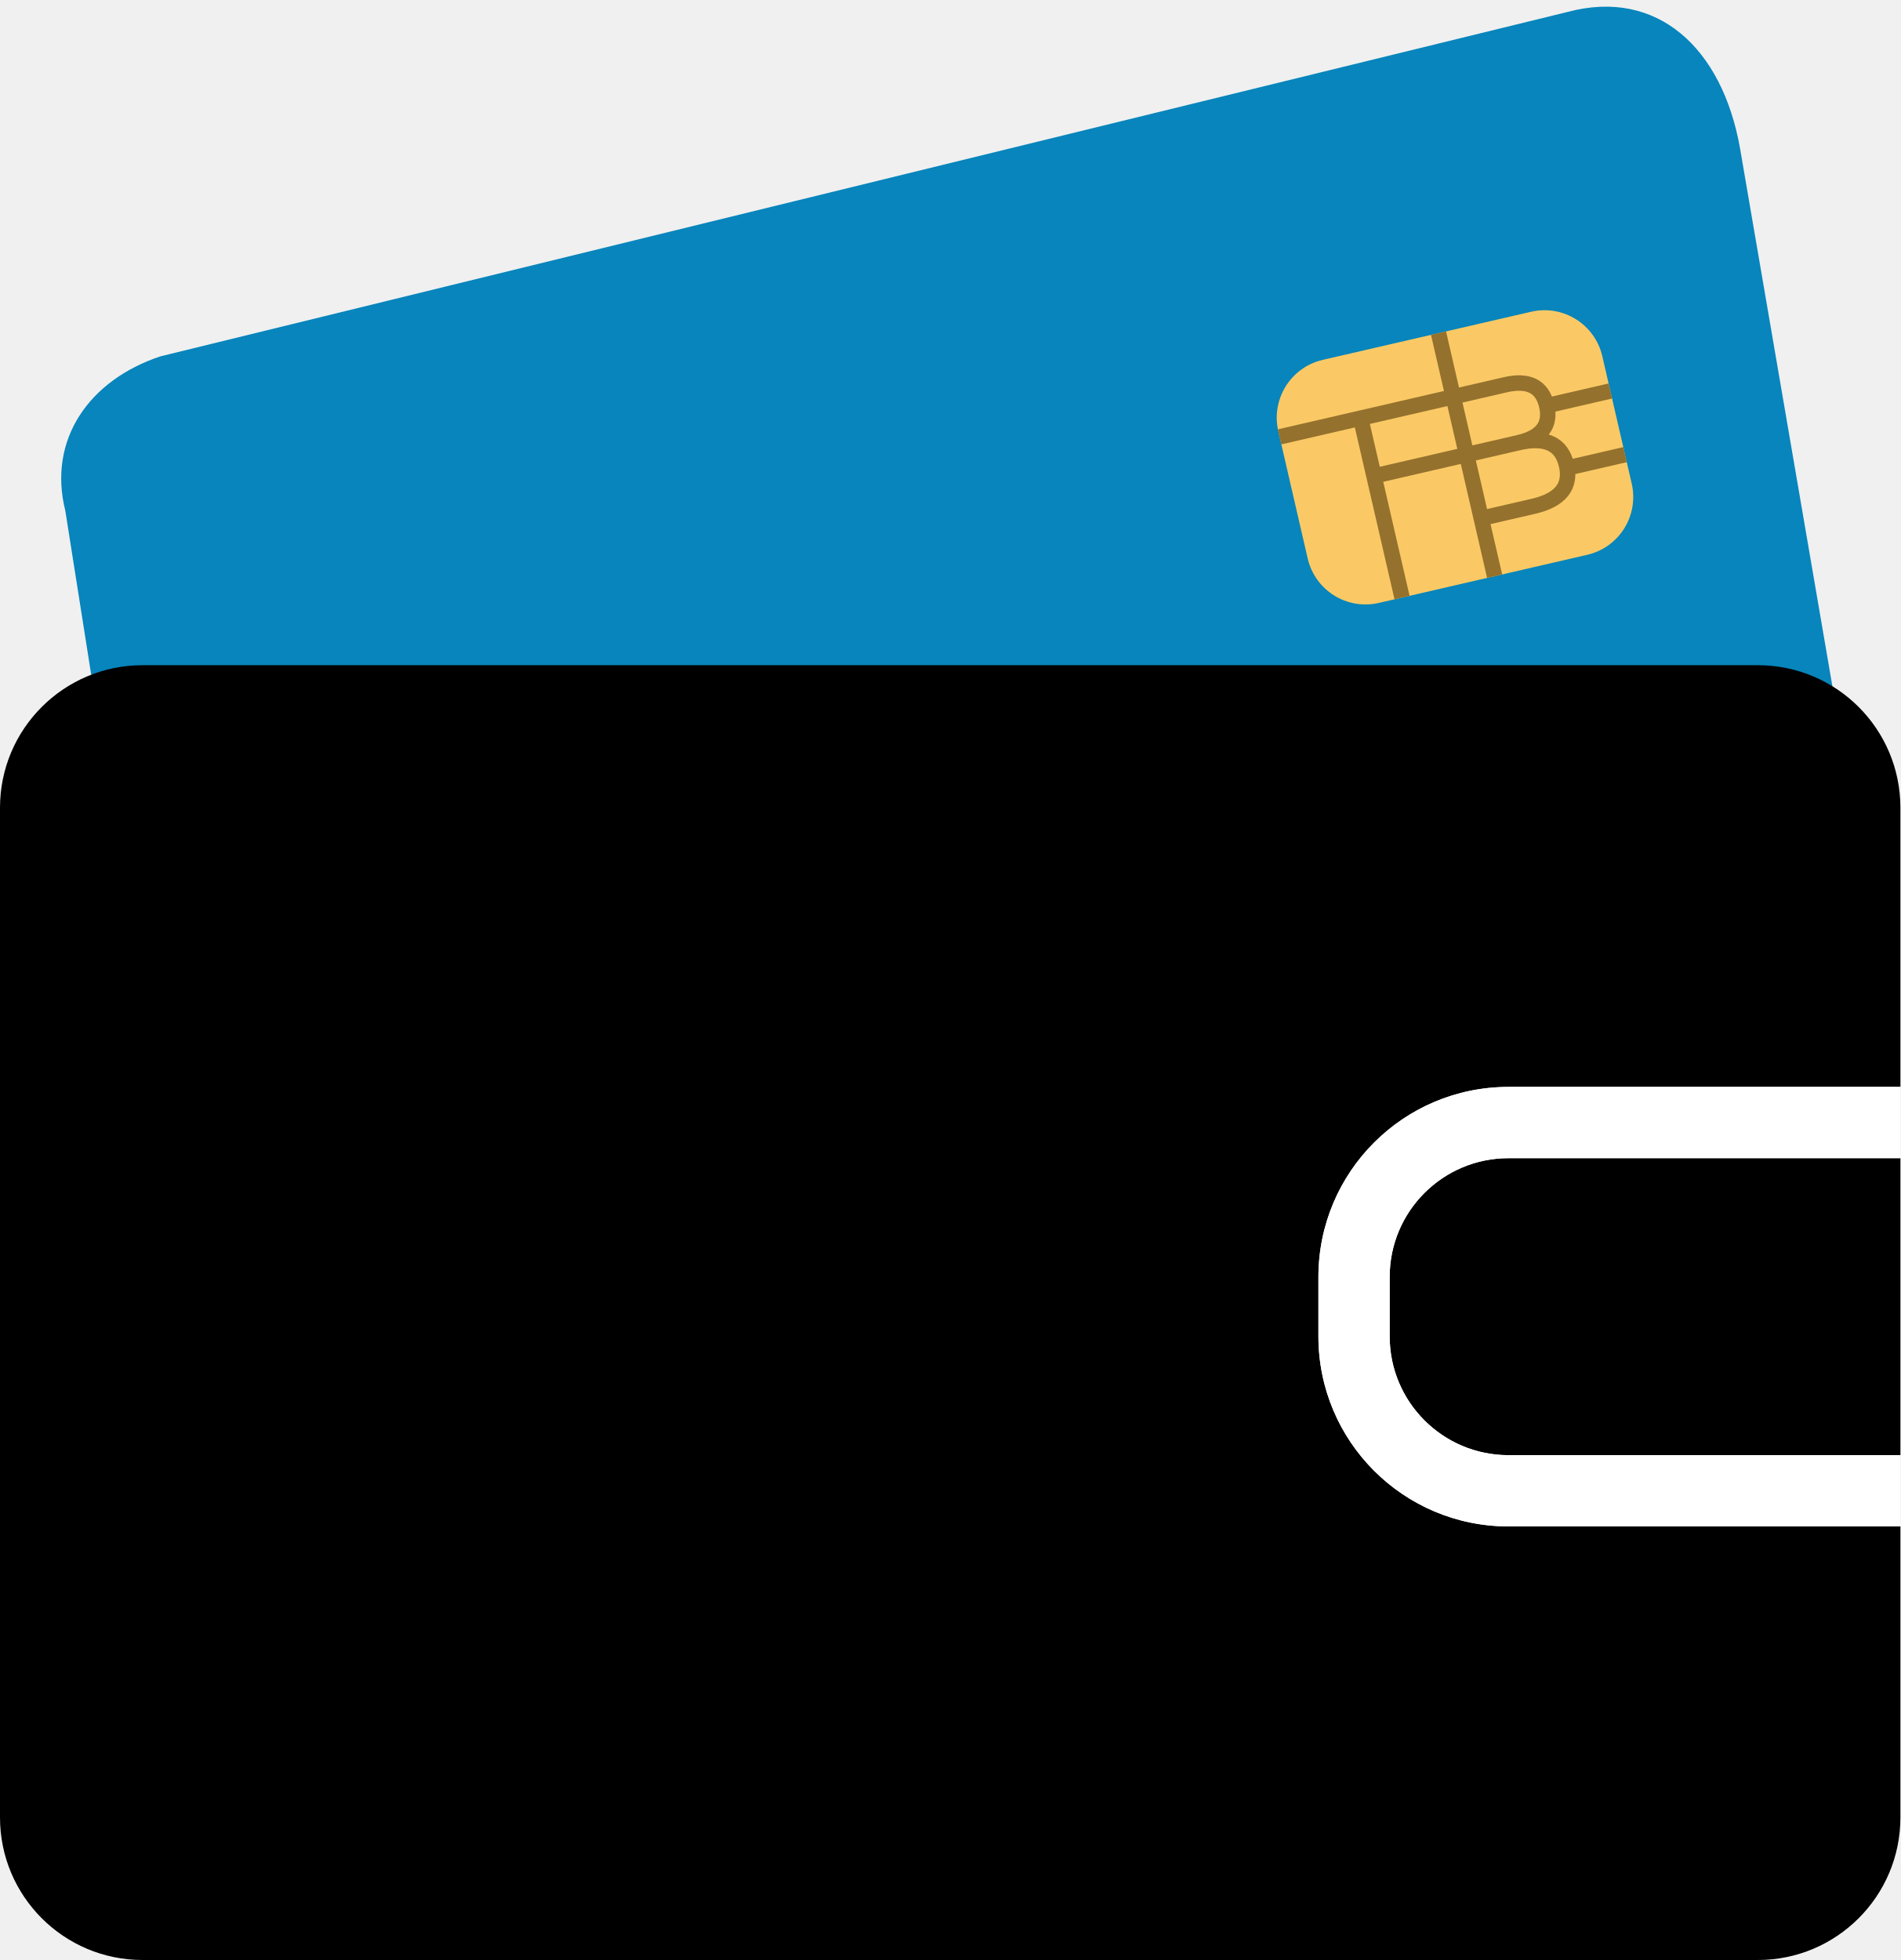
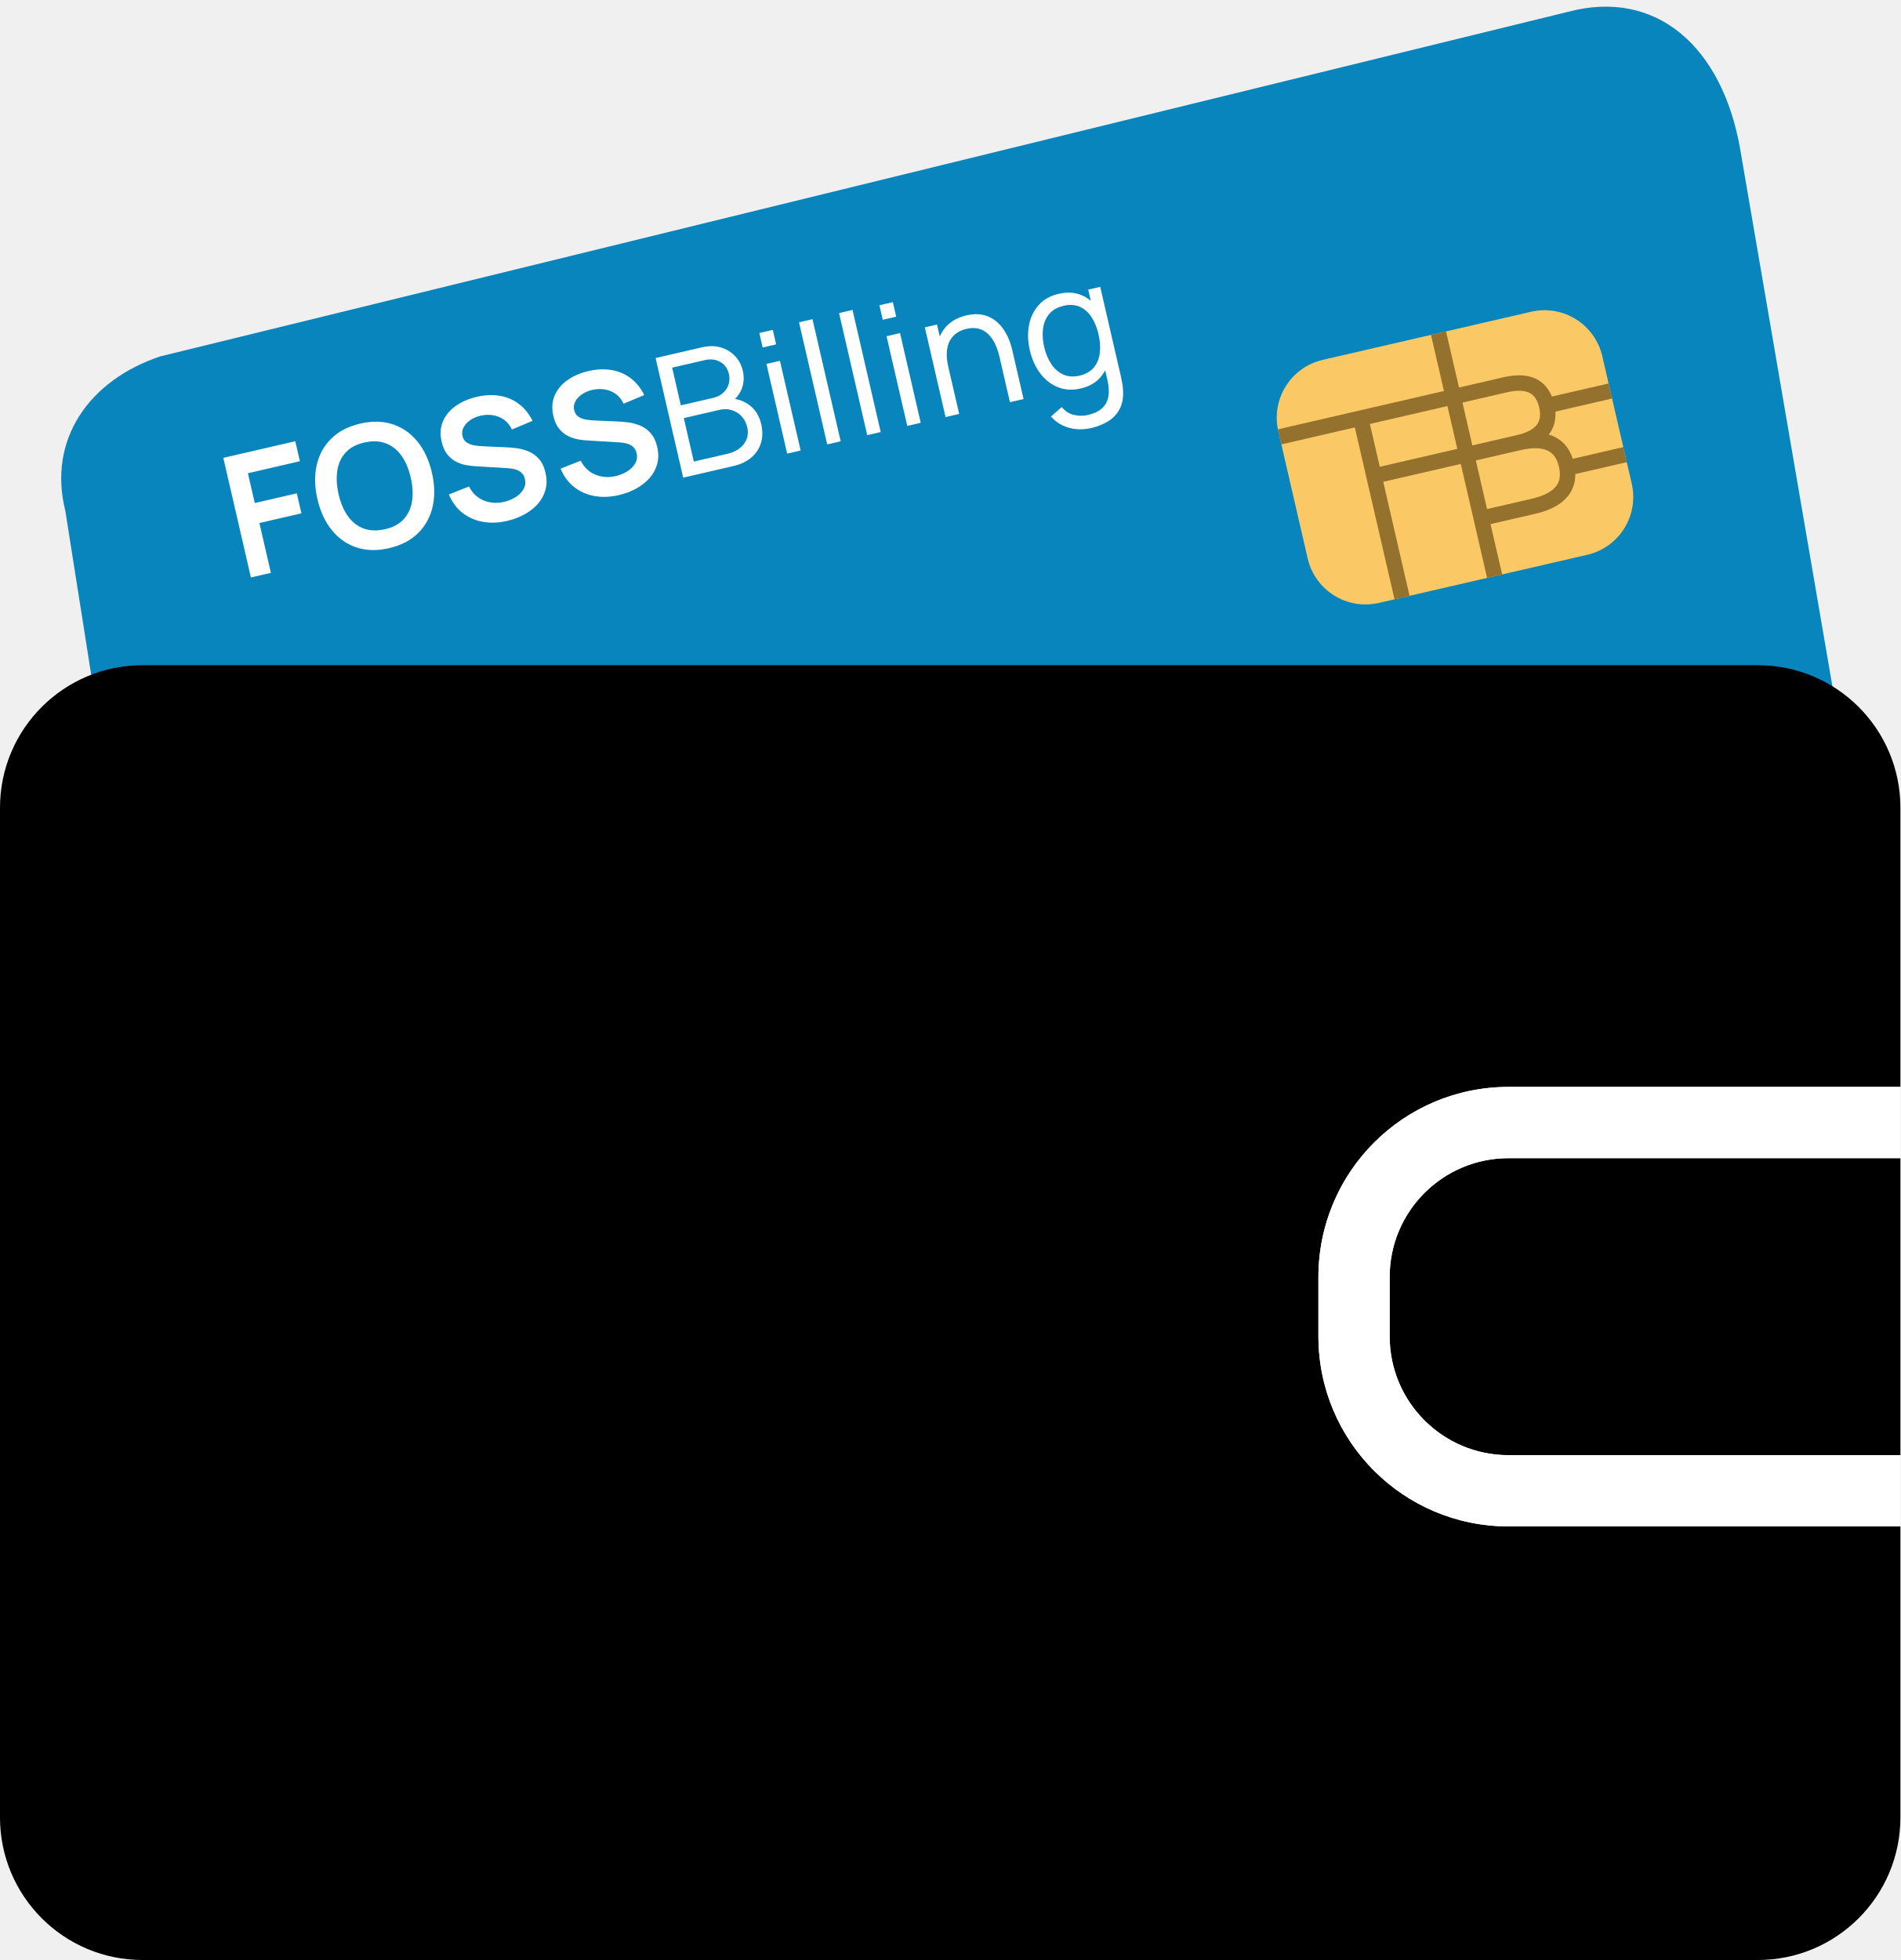
<svg xmlns="http://www.w3.org/2000/svg" id="svg1" width="320" height="330" version="1.1" viewBox="0 0 320 330">
  <defs id="defs1">
    <clipPath id="clipPath4" clipPathUnits="userSpaceOnUse">
      <path id="path4" d="m 1670.53,2020.59 263.08,60.74 c 40.36,9.32 80.63,-15.85 89.95,-56.2 l 37.12,-160.77 c 9.31,-40.36 -15.85,-80.64 -56.21,-89.95 L 1741.39,1713.67 c -40.36,-9.32 -80.63,15.85 -89.95,56.21 l -37.12,160.76 c -9.31,40.36 15.85,80.64 56.21,89.95 z" />
    </clipPath>
  </defs>
  <g id="g1">
    <path id="path1" fill="#0785bc" fill-opacity="1" fill-rule="nonzero" stroke="none" d="M 202.5,2025 1980,2460 c 112.5,30 195,-45 217.5,-172.5 L 2325,1545 H 127.5 l -45,285 c -22.5,90 30,165 120,195" transform="matrix(0.1333333,0,0,-0.1333333,0,330)" />
    <path id="path2" fill="#fac965" fill-opacity="1" fill-rule="nonzero" stroke="none" d="m 1670.53,2020.59 263.08,60.74 c 40.4,9.33 80.62,-15.81 89.95,-56.2 l 37.12,-160.77 c 9.32,-40.4 -15.81,-80.63 -56.21,-89.95 l -263.08,-60.74 c -40.4,-9.33 -80.62,15.81 -89.95,56.21 l -37.12,160.76 c -9.32,40.4 15.81,80.63 56.21,89.95" transform="matrix(0.1333333,0,0,-0.1333333,0,330)" />
    <path id="path3" fill="none" stroke="#94712d" stroke-dasharray="none" stroke-linecap="round" stroke-linejoin="round" stroke-miterlimit="10" stroke-opacity="1" stroke-width="19.5" d="m 1718.32,1946.96 52.3,-226.54 m -154.61,202.92 285.01,65.8 c 29.23,6.74 46.65,-2.06 52.28,-26.42 5.62,-24.36 -6.18,-39.91 -35.41,-46.66 l -182.7,-42.18 m 81.5,180.46 53.99,-233.85 65.77,15.18 c 34.1,7.88 48.05,25.21 41.87,52.01 -6.19,26.79 -26.33,36.25 -60.43,28.38 m 35.41,46.66 80.38,18.56 m -54.52,-97.26 73.08,16.87 m -181.56,-80.4 16.87,-73.08" clip-path="url(#clipPath4)" transform="matrix(0.1333333,0,0,-0.1333333,0,330)" />
+     <g id="card-brand" aria-label="FOSSBilling" transform="translate(35 76) rotate(-13) scale(0.78) translate(-68 -12)">
+       <path id="card-letter-7" fill="#fff" fill-opacity="1" fill-rule="nonzero" stroke="none" d="m 532.016,100.488 v 198.719 h 119.597 v -33.211 h -86.386 v -49.543 h 69.828 v -33.211 h -69.828 v -82.754 h -33.211" transform="matrix(0.1333333,0,0,-0.1333333,0,54)" />
+       <path id="card-letter-8" fill="#fff" fill-opacity="1" fill-rule="nonzero" stroke="none" d="m 760.59,96.348 c -19.856,0 -36.887,4.34 -51.082,13.019 -14.199,8.68 -25.09,20.793 -32.672,36.34 -7.582,15.547 -11.375,33.594 -11.375,54.141 0,20.547 3.793,38.593 11.375,54.144 7.582,15.547 18.473,27.66 32.672,36.34 14.195,8.676 31.226,13.016 51.082,13.016 19.855,0 36.883,-4.34 51.082,-13.016 14.199,-8.68 25.09,-20.793 32.672,-36.34 7.582,-15.551 11.375,-33.597 11.375,-54.144 0,-20.547 -3.793,-38.594 -11.375,-54.141 -7.582,-15.547 -18.473,-27.66 -32.672,-36.34 -14.199,-8.679 -31.227,-13.019 -51.082,-13.019 z m 0,31.371 c 13.34,-0.153 24.445,2.765 33.316,8.754 8.867,5.988 15.524,14.422 19.965,25.308 4.438,10.887 6.656,23.578 6.656,38.067 0,14.492 -2.218,27.105 -6.656,37.847 -4.441,10.743 -11.098,19.102 -19.965,25.082 -8.871,5.981 -19.976,9.047 -33.316,9.2 -13.34,0.152 -24.438,-2.762 -33.293,-8.739 -8.856,-5.98 -15.504,-14.418 -19.942,-25.312 -4.437,-10.895 -6.675,-23.586 -6.703,-38.078 -0.031,-14.489 2.172,-27.102 6.61,-37.836 4.441,-10.731 11.101,-19.094 19.988,-25.082 8.887,-5.985 20,-9.055 33.34,-9.211" transform="matrix(0.1333333,0,0,-0.1333333,0,54)" />
+       <path id="card-letter-9" fill="#fff" fill-opacity="1" fill-rule="nonzero" stroke="none" d="m 956.918,96.348 c -14.508,0 -27.578,2.531 -39.215,7.59 -11.637,5.062 -21.207,12.3 -28.703,21.722 -7.5,9.426 -12.293,20.645 -14.379,33.66 l 34.594,5.2 c 2.898,-11.778 8.926,-20.891 18.078,-27.348 9.152,-6.453 19.719,-9.684 31.695,-9.684 7.067,0 13.739,1.114 20.008,3.336 6.274,2.223 11.359,5.465 15.262,9.719 3.902,4.254 5.852,9.426 5.852,15.512 0,2.808 -0.454,5.371 -1.368,7.695 -0.91,2.324 -2.262,4.41 -4.047,6.258 -1.785,1.847 -4.078,3.519 -6.879,5.023 -2.796,1.504 -6.074,2.828 -9.832,3.981 l -51.289,15.133 c -4.418,1.273 -9.183,3.003 -14.304,5.199 -5.125,2.191 -9.953,5.179 -14.493,8.969 -4.539,3.789 -8.265,8.652 -11.175,14.593 -2.914,5.942 -4.371,13.297 -4.371,22.067 0,12.804 3.253,23.543 9.761,32.215 6.512,8.667 15.254,15.179 26.235,19.523 10.976,4.348 23.207,6.484 36.683,6.406 13.586,-0.152 25.723,-2.504 36.41,-7.058 10.689,-4.555 19.609,-11.141 26.759,-19.758 7.16,-8.617 12.21,-19.074 15.17,-31.371 l -35.741,-6.121 c -1.441,6.98 -4.274,12.918 -8.488,17.816 -4.215,4.898 -9.336,8.645 -15.352,11.234 -6.019,2.59 -12.426,3.965 -19.219,4.118 -6.636,0.152 -12.781,-0.817 -18.422,-2.911 -5.644,-2.093 -10.191,-5.062 -13.652,-8.91 -3.457,-3.851 -5.183,-8.359 -5.183,-13.527 0,-4.922 1.464,-8.906 4.402,-11.957 2.937,-3.055 6.605,-5.488 11.008,-7.305 4.398,-1.816 8.832,-3.324 13.293,-4.519 l 35.601,-9.891 c 4.879,-1.316 10.344,-3.082 16.403,-5.289 6.05,-2.207 11.89,-5.285 17.5,-9.234 5.61,-3.95 10.25,-9.145 13.89,-15.594 3.65,-6.449 5.48,-14.61 5.48,-24.485 0,-10.32 -2.13,-19.367 -6.39,-27.152 -4.25,-7.781 -10.03,-14.242 -17.32,-19.387 -7.3,-5.144 -15.625,-9.007 -24.973,-11.593 -9.344,-2.582 -19.109,-3.875 -29.289,-3.875" transform="matrix(0.1333333,0,0,-0.1333333,0,54)" />
+       <path id="card-letter-10" fill="#fff" fill-opacity="1" fill-rule="nonzero" stroke="none" d="m 1142.53,96.348 c -14.51,0 -27.58,2.531 -39.22,7.59 -11.63,5.062 -21.2,12.3 -28.7,21.722 -7.5,9.426 -12.29,20.645 -14.38,33.66 l 34.59,5.2 c 2.9,-11.778 8.93,-20.891 18.08,-27.348 9.16,-6.453 19.72,-9.684 31.7,-9.684 7.06,0 13.74,1.114 20.01,3.336 6.27,2.223 11.35,5.465 15.26,9.719 3.9,4.254 5.85,9.426 5.85,15.512 0,2.808 -0.45,5.371 -1.37,7.695 -0.91,2.324 -2.26,4.41 -4.05,6.258 -1.78,1.847 -4.07,3.519 -6.87,5.023 -2.8,1.504 -6.08,2.828 -9.84,3.981 l -51.29,15.133 c -4.41,1.273 -9.18,3.003 -14.3,5.199 -5.12,2.191 -9.95,5.179 -14.49,8.969 -4.54,3.789 -8.26,8.652 -11.18,14.593 -2.91,5.942 -4.37,13.297 -4.37,22.067 0,12.804 3.25,23.543 9.76,32.215 6.51,8.667 15.26,15.179 26.24,19.523 10.97,4.348 23.2,6.484 36.68,6.406 13.59,-0.152 25.72,-2.504 36.41,-7.058 10.69,-4.555 19.61,-11.141 26.76,-19.758 7.15,-8.617 12.21,-19.074 15.17,-31.371 l -35.74,-6.121 c -1.44,6.98 -4.27,12.918 -8.49,17.816 -4.21,4.898 -9.33,8.645 -15.35,11.234 -6.02,2.59 -12.43,3.965 -19.22,4.118 -6.64,0.152 -12.78,-0.817 -18.42,-2.911 -5.64,-2.093 -10.19,-5.062 -13.65,-8.91 -3.46,-3.851 -5.19,-8.359 -5.19,-13.527 0,-4.922 1.47,-8.906 4.4,-11.957 2.94,-3.055 6.61,-5.488 11.01,-7.305 4.4,-1.816 8.83,-3.324 13.3,-4.519 l 35.6,-9.891 c 4.88,-1.316 10.34,-3.082 16.4,-5.289 6.05,-2.207 11.89,-5.285 17.5,-9.234 5.61,-3.95 10.25,-9.145 13.89,-15.594 3.65,-6.449 5.48,-14.61 5.48,-24.485 0,-10.32 -2.13,-19.367 -6.39,-27.152 -4.25,-7.781 -10.03,-14.242 -17.32,-19.387 -7.31,-5.144 -15.63,-9.007 -24.97,-11.593 -9.35,-2.582 -19.11,-3.875 -29.29,-3.875" transform="matrix(0.1333333,0,0,-0.1333333,0,54)" />
+       <path id="card-letter-11" fill="#fff" fill-opacity="1" fill-rule="nonzero" stroke="none" d="m 1250.32,100.488 v 198.719 h 77.07 c 11.49,0 21.41,-2.371 29.77,-7.117 8.37,-4.746 14.82,-11.047 19.34,-18.906 4.54,-7.86 6.8,-16.426 6.8,-25.704 0,-10.753 -2.81,-20.23 -8.44,-28.421 -5.63,-8.192 -13.17,-13.852 -22.61,-16.981 l -0.32,6.738 c 12.85,-3.539 22.89,-9.894 30.12,-19.058 7.23,-9.168 10.84,-20.156 10.84,-32.965 0,-11.547 -2.41,-21.52 -7.23,-29.918 -4.83,-8.398 -11.67,-14.895 -20.51,-19.492 -8.85,-4.598 -19.22,-6.895 -31.14,-6.895 z m 22.63,21.485 h 56.23 c 7.69,0 14.6,1.386 20.73,4.168 6.13,2.777 10.97,6.754 14.51,11.925 3.54,5.168 5.31,11.391 5.31,18.657 0,7 -1.59,13.32 -4.79,18.957 -3.19,5.64 -7.6,10.129 -13.23,13.472 -5.62,3.344 -12.06,5.016 -19.31,5.016 h -59.45 z m 0,93.402 h 54.21 c 6.11,0 11.66,1.352 16.67,4.059 5,2.707 8.98,6.472 11.93,11.296 2.95,4.829 4.43,10.458 4.43,16.887 0,8.973 -3.08,16.278 -9.24,21.922 -6.16,5.641 -14.09,8.461 -23.79,8.461 h -54.21 v -62.625" transform="matrix(0.1333333,0,0,-0.1333333,0,54)" />
+       <path id="card-letter-12" fill="#fff" fill-opacity="1" fill-rule="nonzero" stroke="none" d="m 1423.09,276.828 v 24.106 h 22.41 v -24.106 z m 0,-176.34 v 149.039 h 22.41 V 100.488 h -22.41" transform="matrix(0.1333333,0,0,-0.1333333,0,54)" />
+       <path id="card-letter-13" fill="#fff" fill-opacity="1" fill-rule="nonzero" stroke="none" d="m 1489.61,100.488 h 22.402 V 303.347 H 1489.61 Z" transform="matrix(0.1333333,0,0,-0.1333333,0,54)" />
+       <path id="card-letter-14" fill="#fff" fill-opacity="1" fill-rule="nonzero" stroke="none" d="m 1556.13,100.488 h 22.402 V 303.347 H 1556.13 Z" transform="matrix(0.1333333,0,0,-0.1333333,0,54)" />
+       <path id="card-letter-15" fill="#fff" fill-opacity="1" fill-rule="nonzero" stroke="none" d="m 1622.64,276.828 v 24.106 h 22.4 v -24.106 z m 0,-176.34 v 149.039 h 22.4 V 100.488 h -22.4" transform="matrix(0.1333333,0,0,-0.1333333,0,54)" />
+       <path id="card-letter-16" fill="#fff" fill-opacity="1" fill-rule="nonzero" stroke="none" d="m 1793.28,100.488 v 75.371 c 0,7.645 -0.71,14.836 -2.12,21.575 -1.42,6.738 -3.76,12.707 -7.03,17.91 -3.28,5.203 -7.59,9.273 -12.92,12.219 -5.34,2.945 -11.92,4.417 -19.77,4.417 -6.65,0 -12.61,-1.136 -17.88,-3.41 -5.26,-2.273 -9.72,-5.625 -13.36,-10.05 -3.65,-4.43 -6.45,-9.907 -8.38,-16.43 -1.94,-6.524 -2.91,-14.055 -2.91,-22.598 l -15.25,4.094 c 0,14.836 2.64,27.445 7.91,37.832 5.26,10.383 12.59,18.293 22,23.73 9.39,5.434 20.33,8.153 32.82,8.153 9.27,0 17.27,-1.442 24.01,-4.324 6.75,-2.883 12.4,-6.758 16.98,-11.622 4.58,-4.863 8.23,-10.359 10.94,-16.48 2.72,-6.121 4.66,-12.473 5.83,-19.055 1.17,-6.582 1.76,-12.965 1.76,-19.152 v -82.18 z m -107,0 v 149.039 h 20.2 v -38.293 h 2.43 V 100.488 h -22.63" transform="matrix(0.1333333,0,0,-0.1333333,0,54)" />
+       <path id="card-letter-17" fill="#fff" fill-opacity="1" fill-rule="nonzero" stroke="none" d="m 1911.59,30.109 c -7.71,0 -15.28,1.156 -22.7,3.465 -7.43,2.312 -14.25,5.883 -20.5,10.715 -6.23,4.828 -11.46,11.027 -15.66,18.594 l 20.45,11.039 c 3.89,-7.797 9.4,-13.422 16.52,-16.875 7.12,-3.453 14.45,-5.18 22,-5.18 10.12,0 18.41,1.855 24.85,5.566 6.44,3.711 11.17,9.227 14.19,16.547 3.02,7.32 4.49,16.426 4.41,27.312 v 40.273 h 2.6 v 107.961 h 19.96 V 101.063 c 0,-4.165 -0.12,-8.161 -0.36,-11.989 -0.24,-3.828 -0.69,-7.621 -1.36,-11.379 -1.86,-10.824 -5.57,-19.746 -11.15,-26.762 -5.57,-7.016 -12.83,-12.238 -21.79,-15.672 -8.95,-3.438 -19.44,-5.152 -31.46,-5.152 z m -1.54,66.238 c -13.92,0 -25.84,3.465 -35.74,10.39 -9.9,6.926 -17.5,16.34 -22.79,28.235 -5.29,11.894 -7.94,25.293 -7.94,40.195 0,14.859 2.64,28.211 7.92,40.062 5.27,11.848 12.84,21.215 22.7,28.106 9.85,6.887 21.64,10.332 35.37,10.332 14,0 25.8,-3.41 35.38,-10.23 9.57,-6.817 16.82,-16.149 21.74,-27.989 4.91,-11.844 7.37,-25.269 7.37,-40.281 0,-14.848 -2.45,-28.223 -7.36,-40.117 -4.91,-11.895 -12.11,-21.317 -21.62,-28.274 -9.51,-6.953 -21.19,-10.429 -35.03,-10.429 z m 2.53,20.679 c 10.3,0 18.79,2.5 25.47,7.508 6.68,5.008 11.63,11.895 14.86,20.66 3.23,8.766 4.84,18.758 4.84,29.973 0,11.324 -1.62,21.344 -4.88,30.055 -3.26,8.715 -8.18,15.519 -14.78,20.418 -6.61,4.902 -14.92,7.351 -24.94,7.351 -10.41,0 -19,-2.558 -25.78,-7.672 -6.78,-5.113 -11.8,-12.035 -15.08,-20.769 -3.27,-8.731 -4.91,-18.528 -4.91,-29.383 0,-10.945 1.67,-20.813 5.02,-29.598 3.34,-8.789 8.35,-15.742 15.03,-20.863 6.69,-5.121 15.07,-7.68 25.15,-7.68" transform="matrix(0.1333333,0,0,-0.1333333,0,54)" />
+     </g>
    <path id="path5" fill="#000" fill-opacity="1" fill-rule="nonzero" stroke="none" d="m 180,1635 h 2040 c 99.41,0 180,-80.59 180,-180 v -352.5 h -495 c -132.55,0 -240,-107.453 -240,-240 v -75 c 0,-132.547 107.45,-240 240,-240 h 495 V 180 C 2400,80.59 2319.41,0 2220,0 H 180 C 80.59,0 0,80.59 0,180 v 1275 c 0,99.41 80.59,180 180,180 z m 1725,-622.5 h 495 v -375 h -495 c -82.84,0 -150,67.156 -150,150 v 75 c 0,82.844 67.16,150 150,150" transform="matrix(0.1333333,0,0,-0.1333333,0,330)" />
    <path id="path6" fill="#fff" fill-opacity="1" fill-rule="nonzero" stroke="none" d="m 2400,1102.5 h -495 c -132.55,0 -240,-107.453 -240,-240 v -75 c 0,-132.547 107.45,-240 240,-240 h 495 v 90 h -495 c -82.84,0 -150,67.156 -150,150 v 75 c 0,82.844 67.16,150 150,150 h 495 v 90" transform="matrix(0.1333333,0,0,-0.1333333,0,330)" />
  </g>
</svg>
